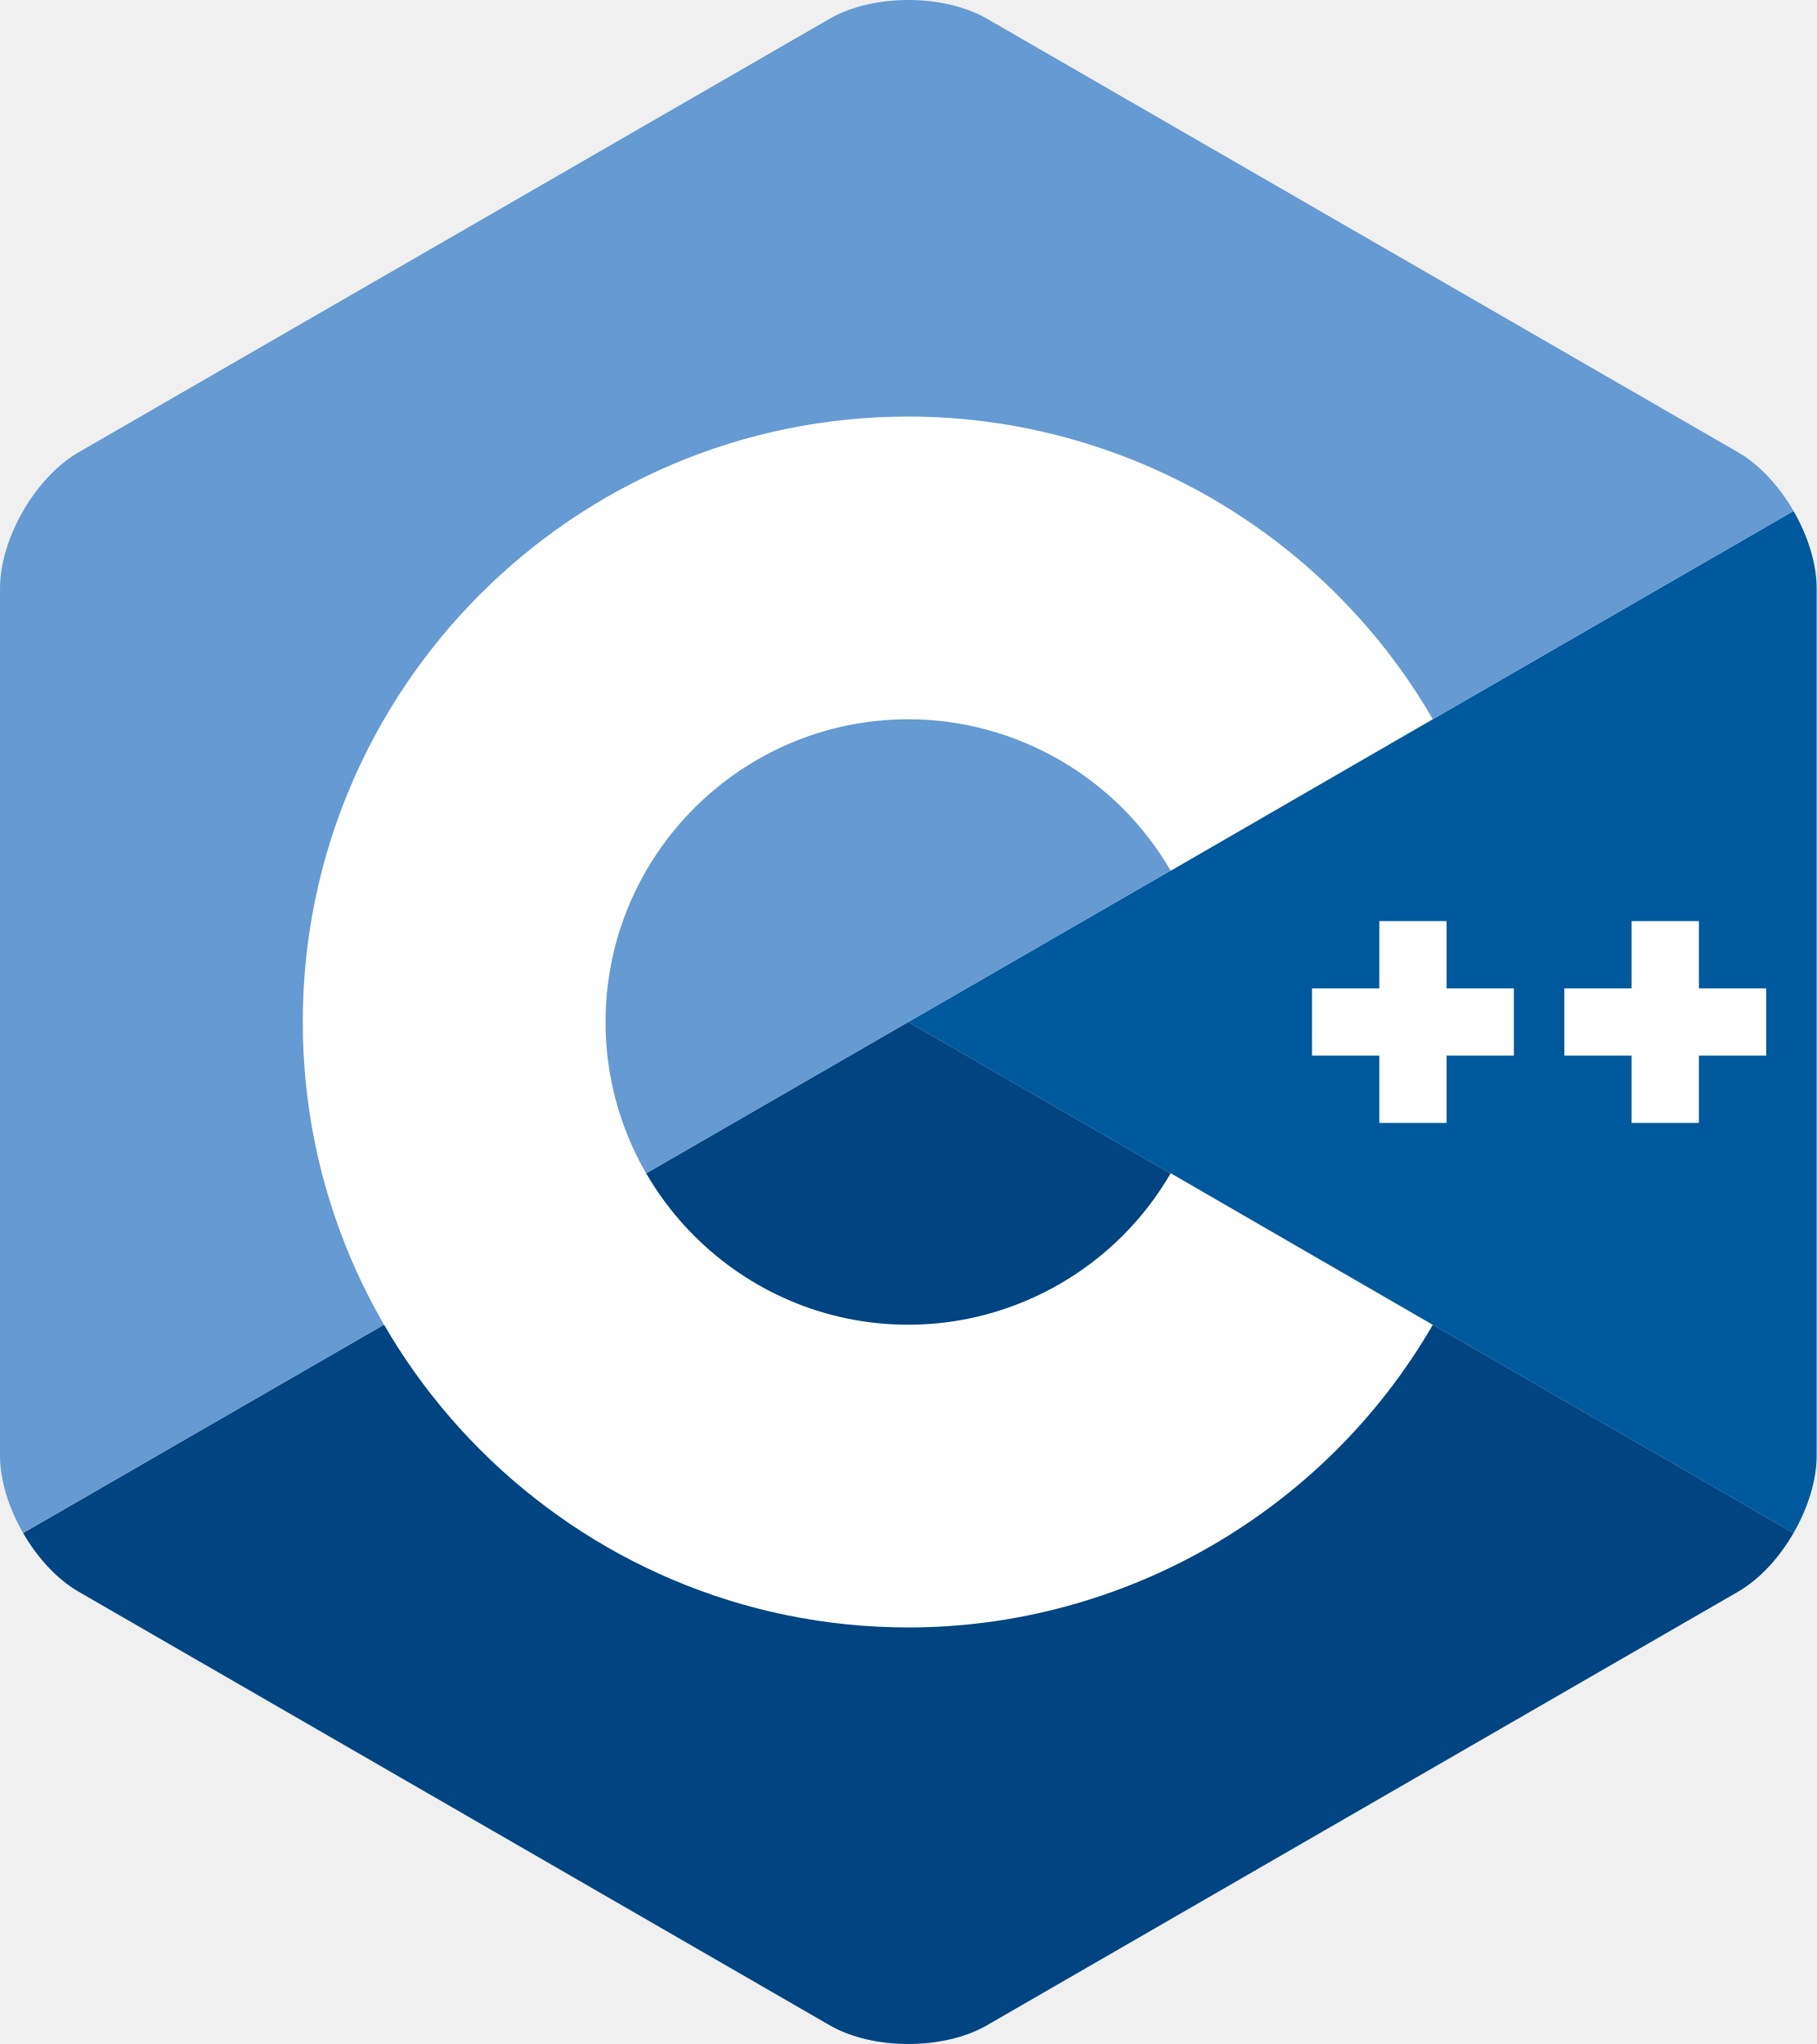
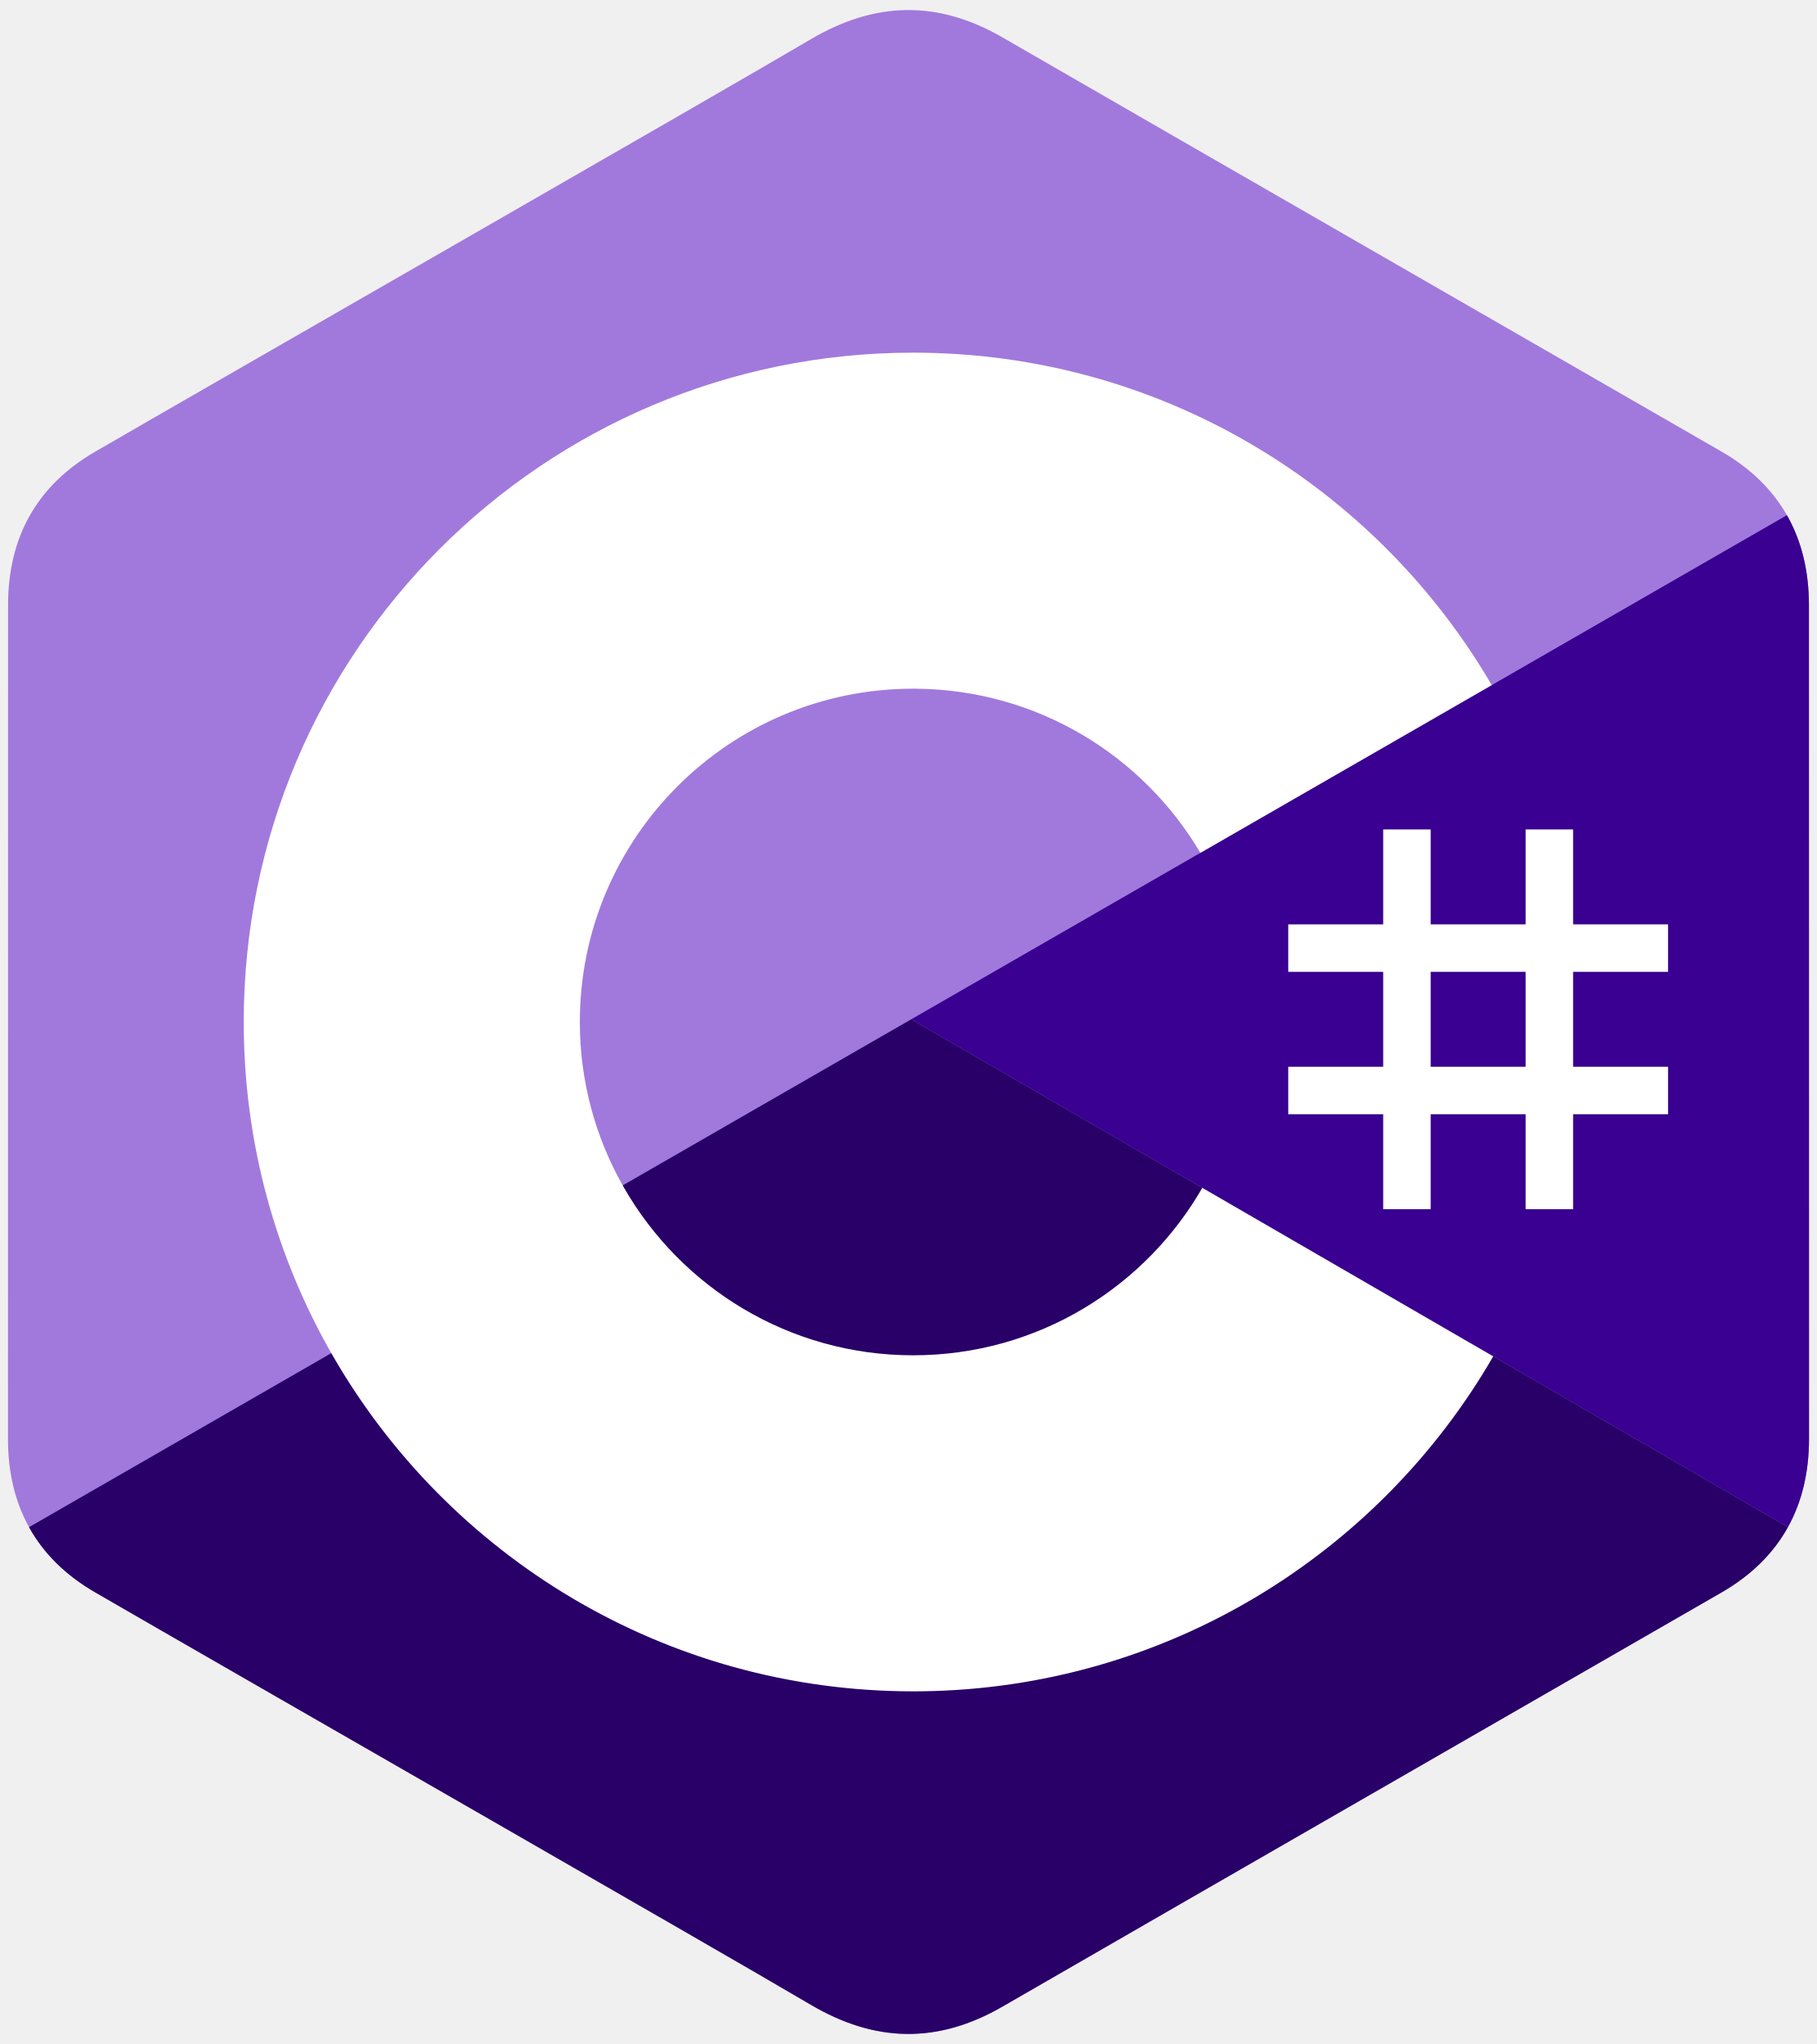
- <svg xmlns="http://www.w3.org/2000/svg" version="1.1" id="Layer_1" x="0px" y="0px" width="306px" height="344.35px" viewBox="0 0 306 344.35" enable-background="new 0 0 306 344.35" xml:space="preserve">
-   <path fill="#00599C" d="M302.107,258.262c2.401-4.159,3.893-8.845,3.893-13.053V99.14c0-4.208-1.49-8.893-3.892-13.052L153,172.175  L302.107,258.262z" />
-   <path fill="#004482" d="M166.25,341.193l126.5-73.034c3.644-2.104,6.956-5.737,9.357-9.897L153,172.175L3.893,258.263  c2.401,4.159,5.714,7.793,9.357,9.896l126.5,73.034C147.037,345.401,158.963,345.401,166.25,341.193z" />
-   <path fill="#659AD2" d="M302.108,86.087c-2.402-4.16-5.715-7.793-9.358-9.897L166.25,3.156c-7.287-4.208-19.213-4.208-26.5,0  L13.25,76.19C5.962,80.397,0,90.725,0,99.14v146.069c0,4.208,1.491,8.894,3.893,13.053L153,172.175L302.108,86.087z" />
-   <g>
-     <path fill="#FFFFFF" d="M153,274.175c-56.243,0-102-45.757-102-102s45.757-102,102-102c36.292,0,70.139,19.53,88.331,50.968   l-44.143,25.544c-9.105-15.736-26.038-25.512-44.188-25.512c-28.122,0-51,22.878-51,51c0,28.121,22.878,51,51,51   c18.152,0,35.085-9.776,44.191-25.515l44.143,25.543C223.142,254.644,189.294,274.175,153,274.175z" />
-   </g>
-   <g>
-     <polygon fill="#FFFFFF" points="255,166.508 243.666,166.508 243.666,155.175 232.334,155.175 232.334,166.508 221,166.508    221,177.841 232.334,177.841 232.334,189.175 243.666,189.175 243.666,177.841 255,177.841  " />
-   </g>
-   <g>
-     <polygon fill="#FFFFFF" points="297.5,166.508 286.166,166.508 286.166,155.175 274.834,155.175 274.834,166.508 263.5,166.508    263.5,177.841 274.834,177.841 274.834,189.175 286.166,189.175 286.166,177.841 297.5,177.841  " />
+ <svg xmlns="http://www.w3.org/2000/svg" height="2500" preserveAspectRatio="xMidYMid" viewBox="0 -1.428 255.582 290.108" width="2222">
+   <path d="m255.569 84.452c-.002-4.83-1.035-9.098-3.124-12.76-2.052-3.603-5.125-6.622-9.247-9.009-34.025-19.619-68.083-39.178-102.097-58.817-9.17-5.294-18.061-5.1-27.163.27-13.543 7.986-81.348 46.833-101.553 58.536-8.321 4.818-12.37 12.19-12.372 21.771-.013 39.455 0 78.91-.013 118.365 0 4.724.991 8.91 2.988 12.517 2.053 3.711 5.169 6.813 9.386 9.254 20.206 11.703 88.02 50.547 101.56 58.536 9.106 5.373 17.997 5.565 27.17.27 34.015-19.64 68.075-39.199 102.105-58.818 4.217-2.44 7.333-5.544 9.386-9.252 1.994-3.608 2.987-7.793 2.987-12.518 0 0 0-78.889-.013-118.345" fill="#a179dc" />
+   <path d="m128.182 143.241-125.194 72.084c2.053 3.711 5.169 6.813 9.386 9.254 20.206 11.703 88.02 50.547 101.56 58.536 9.106 5.373 17.997 5.565 27.17.27 34.015-19.64 68.075-39.199 102.105-58.818 4.217-2.44 7.333-5.544 9.386-9.252z" fill="#280068" />
+   <path d="m255.569 84.452c-.002-4.83-1.035-9.098-3.124-12.76l-124.263 71.55 124.413 72.073c1.994-3.608 2.985-7.793 2.987-12.518 0 0 0-78.889-.013-118.345" fill="#390091" />
+   <g fill="#fff">
+     <path d="m201.892 116.294v13.474h13.474v-13.474h6.737v13.474h13.474v6.737h-13.474v13.473h13.474v6.737h-13.474v13.474h-6.737v-13.474h-13.474v13.474h-6.737v-13.474h-13.473v-6.737h13.473v-13.473h-13.473v-6.737h13.473v-13.474zm13.474 20.21h-13.474v13.474h13.474z" />
+     <path d="m128.457 48.626c35.144 0 65.827 19.086 82.262 47.456l-.16-.273-41.35 23.808c-8.146-13.793-23.08-23.102-40.213-23.294l-.54-.003c-26.125 0-47.305 21.18-47.305 47.305a47.08 47.08 0 0 0 6.239 23.47c8.154 14.235 23.483 23.836 41.067 23.836 17.693 0 33.109-9.723 41.221-24.11l-.197.345 41.287 23.918c-16.255 28.13-46.518 47.157-81.253 47.536l-1.058.006c-35.255 0-66.025-19.204-82.419-47.724-8.003-13.923-12.582-30.064-12.582-47.277 0-52.466 42.532-95 95-95z" />
  </g>
</svg>
